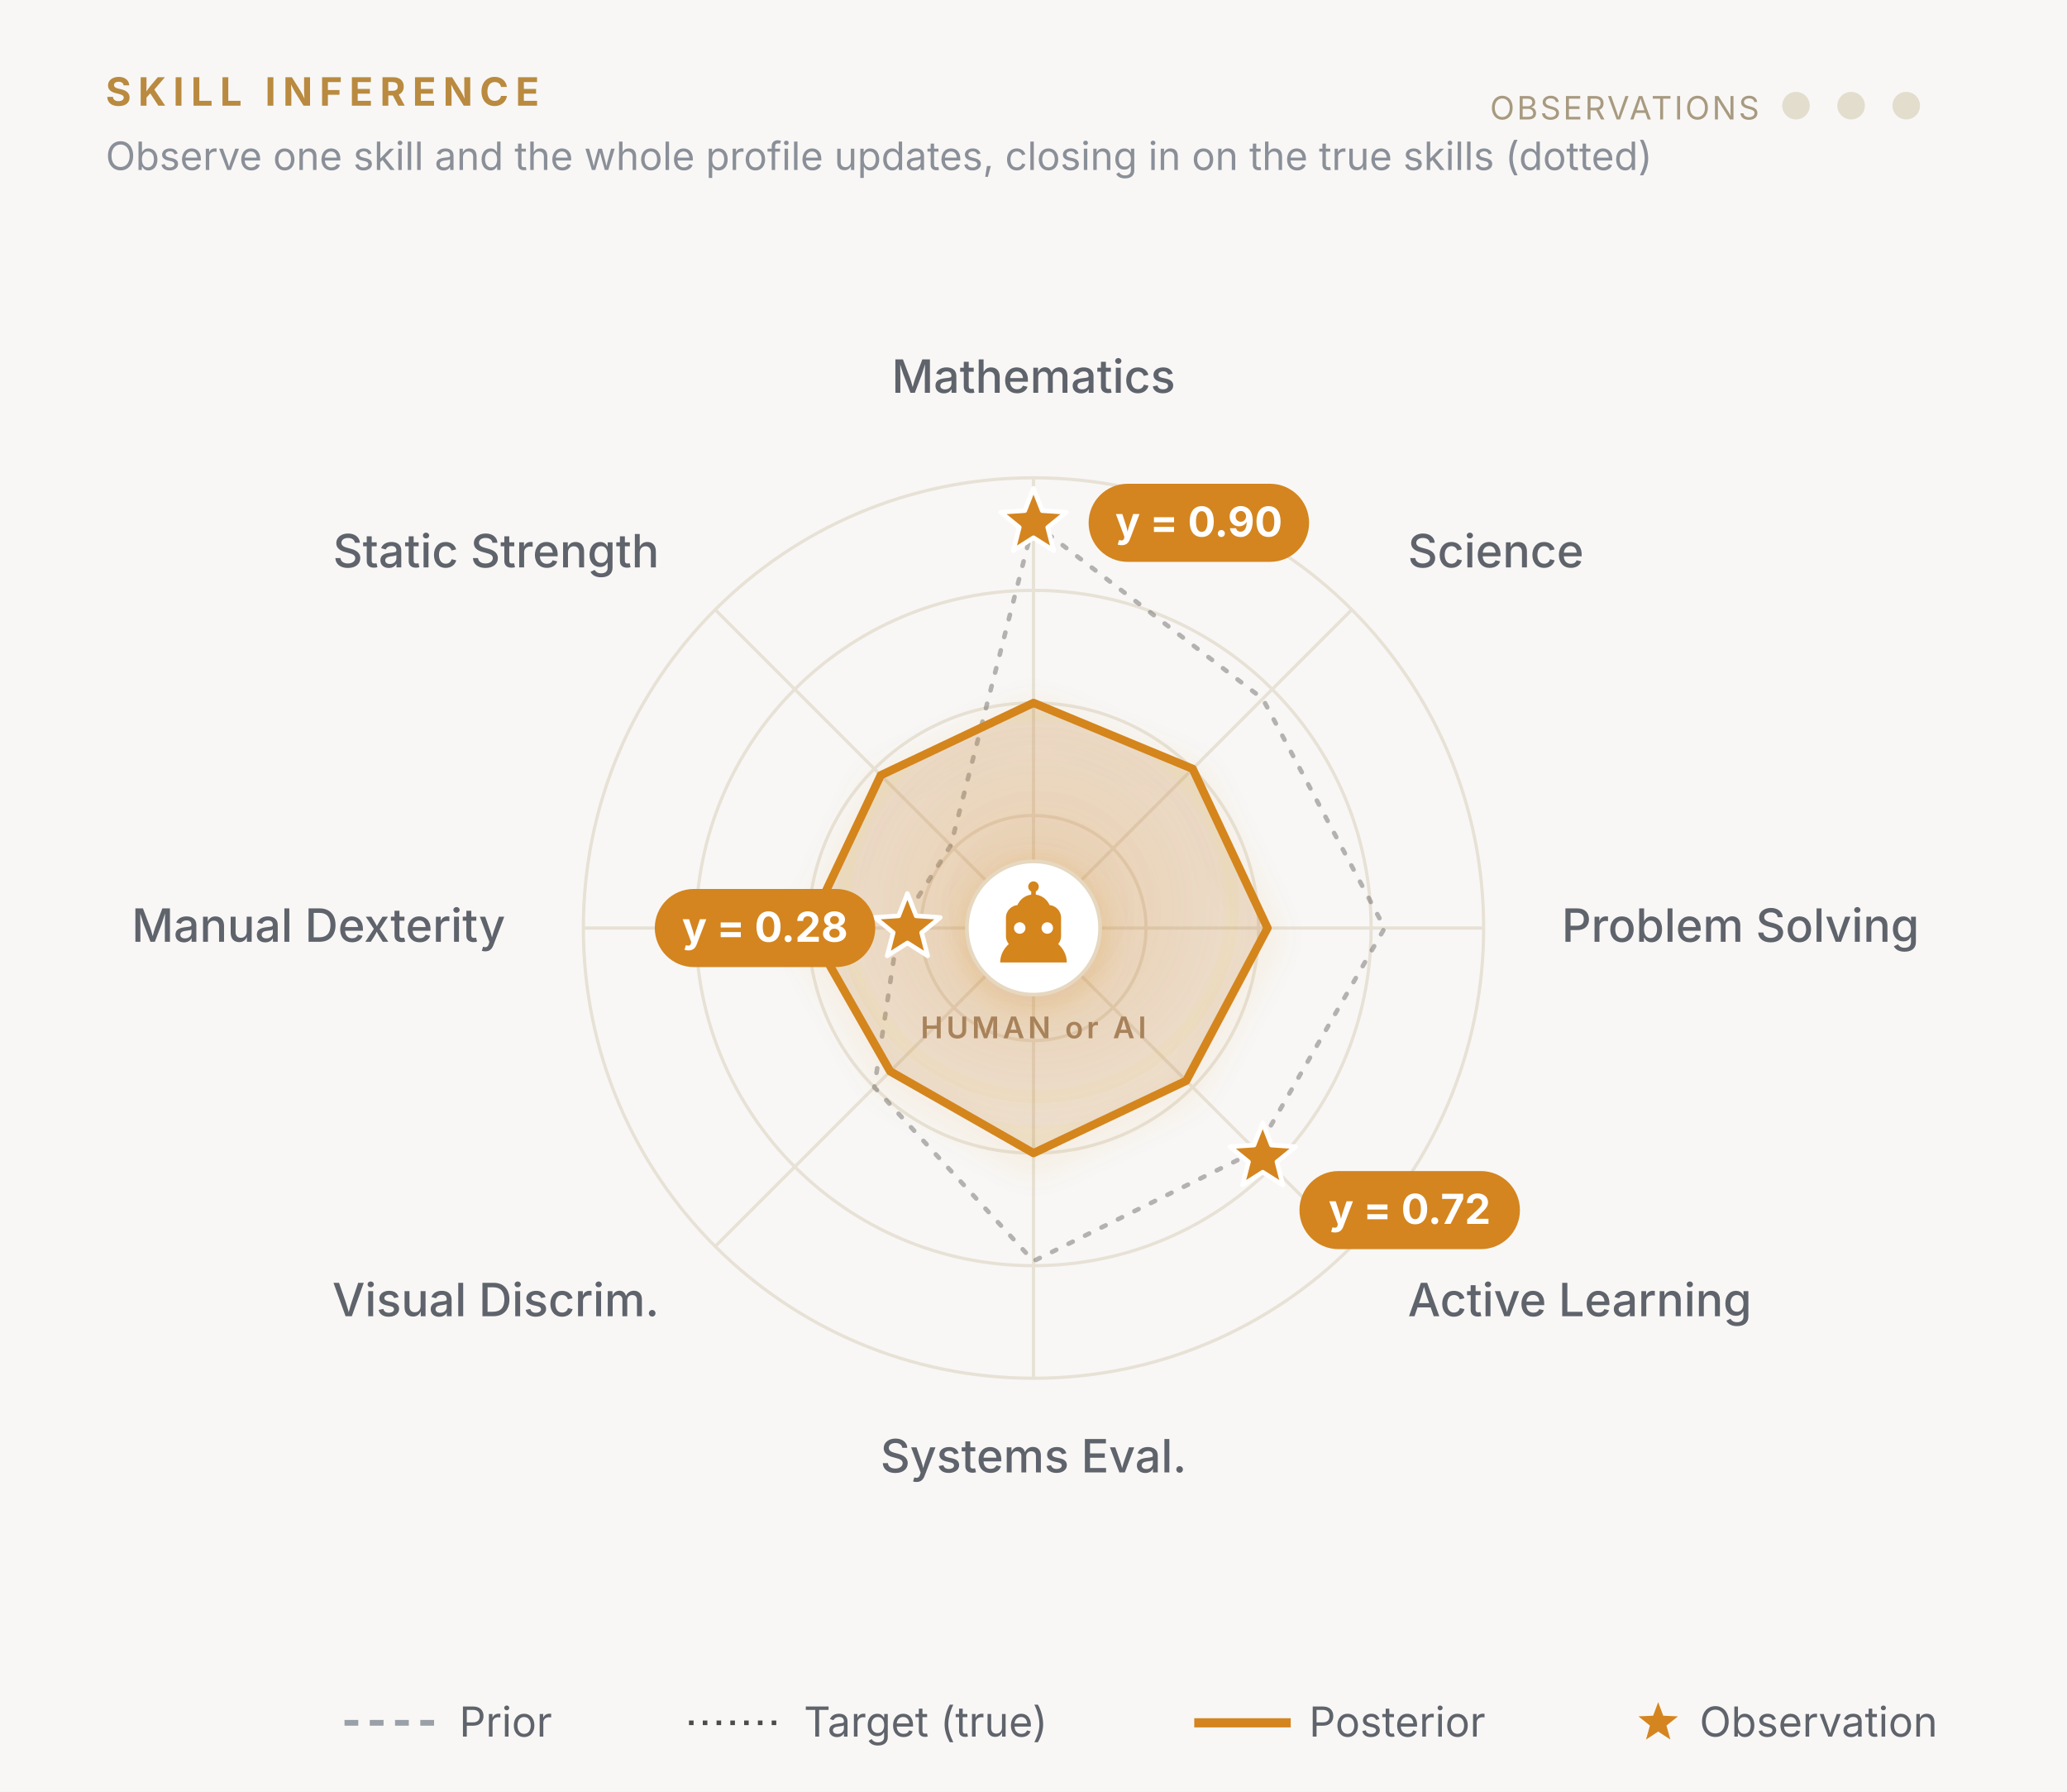
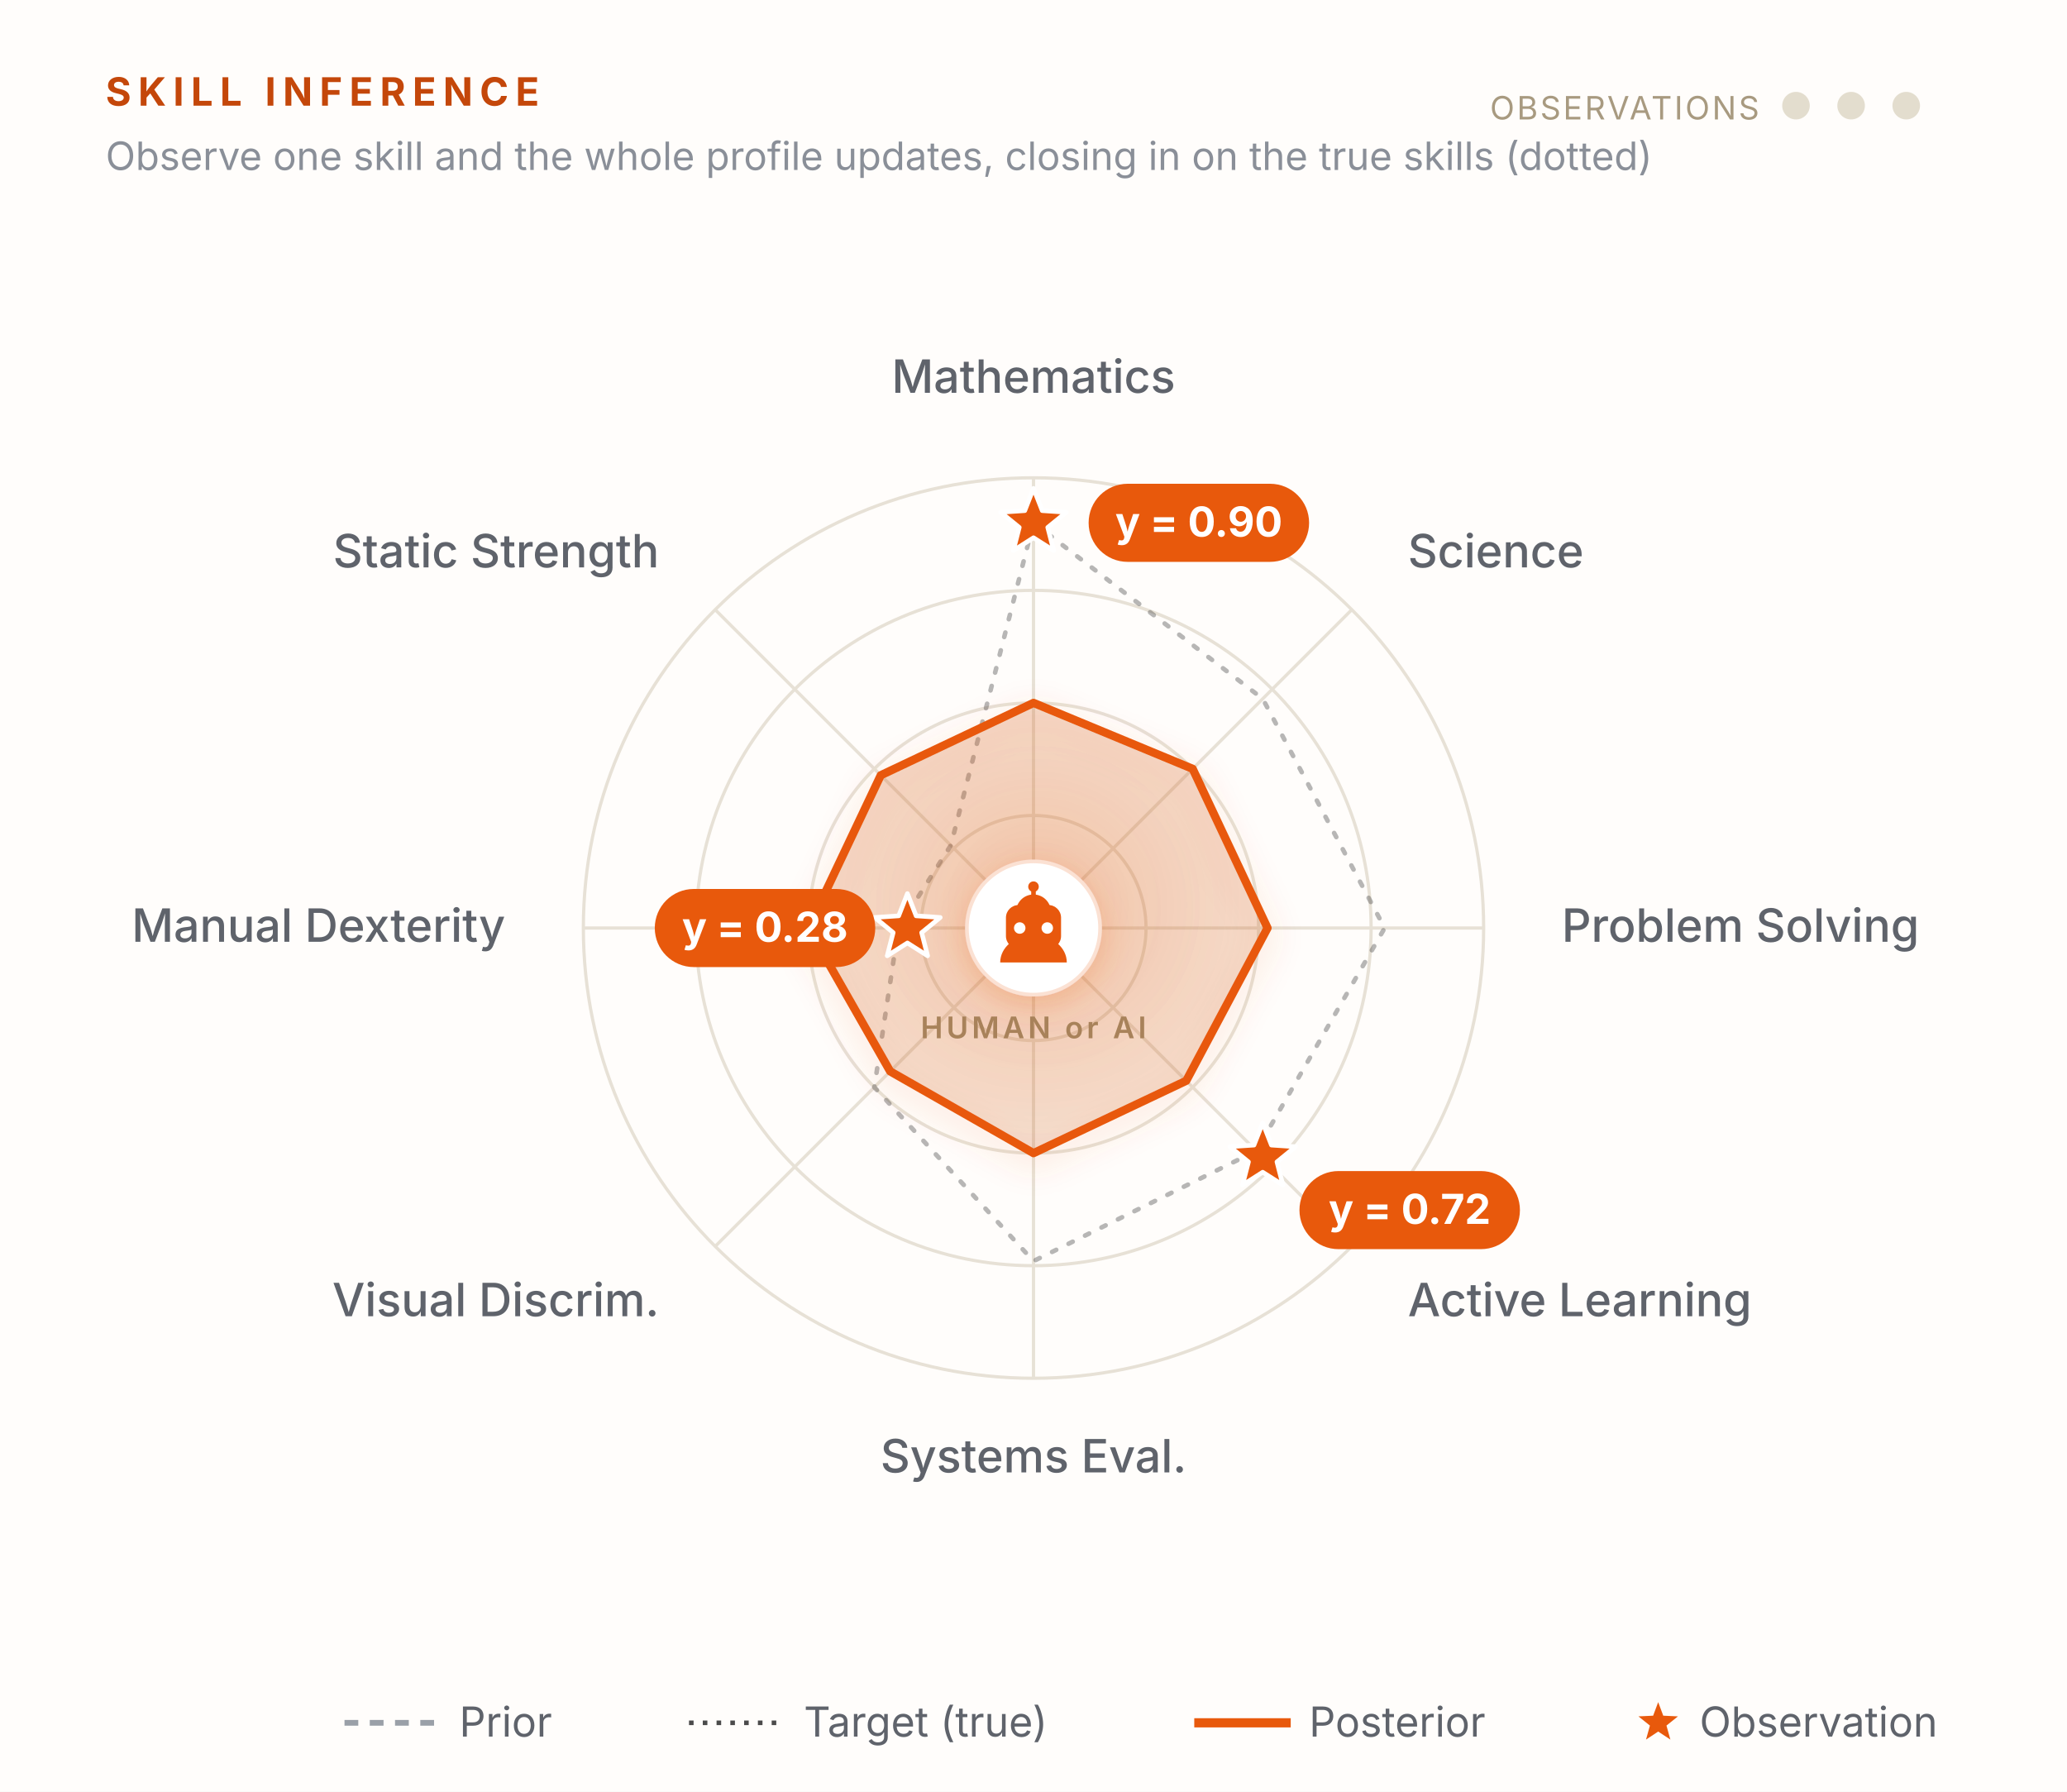
<svg xmlns="http://www.w3.org/2000/svg" viewBox="0 0 900 780" preserveAspectRatio="xMidYMid meet" font-family="Inter, system-ui, -apple-system, sans-serif">
  <defs>
    <radialGradient id="postFill" cx="0.5" cy="0.45" r="0.65">
-       <stop offset="0" stop-color="#d4851f" stop-opacity="0.28" />
-       <stop offset="1" stop-color="#d4851f" stop-opacity="0.10" />
+       <stop offset="0" stop-color="#E8590C" stop-opacity="0.28" />
+       <stop offset="1" stop-color="#E8590C" stop-opacity="0.10" />
    </radialGradient>
    <filter id="soft" x="-30%" y="-30%" width="160%" height="160%">
-       <feDropShadow dx="0" dy="4" stdDeviation="7" flood-color="#d4851f" flood-opacity="0.22" />
+       <feDropShadow dx="0" dy="4" stdDeviation="7" flood-color="#E8590C" flood-opacity="0.22" />
    </filter>
  </defs>
-   <rect width="900" height="780" fill="#f8f7f5" />
-   <text x="46" y="46" fill="#b98a3f" font-size="17" font-weight="700" letter-spacing="3">SKILL INFERENCE</text>
+   <rect width="900" height="780" fill="#FFFDFB" />
+   <text x="46" y="46" fill="#C4470A" font-size="17" font-weight="700" letter-spacing="3">SKILL INFERENCE</text>
  <text x="46" y="74" fill="#8a8f98" font-size="17">Observe one skill and the whole profile updates, closing in on the true skills (dotted)</text>
  <text x="766" y="52" text-anchor="end" fill="#a89a80" font-size="14" letter-spacing="1">OBSERVATIONS</text>
  <circle cx="782" cy="46" r="6" fill="#e3ddce">
-     <animate attributeName="fill" dur="9s" repeatCount="indefinite" keyTimes="0;0.16;0.20;0.94;1" values="#e3ddce;#e3ddce;#d4851f;#d4851f;#e3ddce" />
+     <animate attributeName="fill" dur="9s" repeatCount="indefinite" keyTimes="0;0.16;0.20;0.94;1" values="#e3ddce;#e3ddce;#E8590C;#E8590C;#e3ddce" />
  </circle>
  <circle cx="806" cy="46" r="6" fill="#e3ddce">
-     <animate attributeName="fill" dur="9s" repeatCount="indefinite" keyTimes="0;0.38;0.42;0.94;1" values="#e3ddce;#e3ddce;#d4851f;#d4851f;#e3ddce" />
+     <animate attributeName="fill" dur="9s" repeatCount="indefinite" keyTimes="0;0.38;0.42;0.94;1" values="#e3ddce;#e3ddce;#E8590C;#E8590C;#e3ddce" />
  </circle>
  <circle cx="830" cy="46" r="6" fill="#e3ddce">
-     <animate attributeName="fill" dur="9s" repeatCount="indefinite" keyTimes="0;0.60;0.64;0.94;1" values="#e3ddce;#e3ddce;#d4851f;#d4851f;#e3ddce" />
+     <animate attributeName="fill" dur="9s" repeatCount="indefinite" keyTimes="0;0.60;0.64;0.94;1" values="#e3ddce;#e3ddce;#E8590C;#E8590C;#e3ddce" />
  </circle>
  <g fill="none" stroke="#e7e1d6" stroke-width="1.4">
    <circle cx="450" cy="404" r="49.0" />
    <circle cx="450" cy="404" r="98.0" />
    <circle cx="450" cy="404" r="147.0" />
    <circle cx="450" cy="404" r="196.0" />
  </g>
  <g stroke="#e7e1d6" stroke-width="1.4">
    <line x1="450" y1="404" x2="450.0" y2="208.0" />
    <line x1="450" y1="404" x2="588.6" y2="265.4" />
    <line x1="450" y1="404" x2="646.0" y2="404.0" />
    <line x1="450" y1="404" x2="588.6" y2="542.6" />
    <line x1="450" y1="404" x2="450.0" y2="600.0" />
    <line x1="450" y1="404" x2="311.4" y2="542.6" />
    <line x1="450" y1="404" x2="254.0" y2="404.0" />
    <line x1="450" y1="404" x2="311.4" y2="265.4" />
  </g>
  <g fill="#5f636b" font-size="20" font-weight="500">
    <text x="450" y="171" text-anchor="middle">Mathematics</text>
    <text x="613" y="247" text-anchor="start">Science</text>
    <text x="680" y="410" text-anchor="start">Problem Solving</text>
    <text x="613" y="573" text-anchor="start">Active Learning</text>
    <text x="450" y="641" text-anchor="middle">Systems Eval.</text>
    <text x="287" y="573" text-anchor="end">Visual Discrim.</text>
    <text x="220" y="410" text-anchor="end">Manual Dexterity</text>
    <text x="287" y="247" text-anchor="end">Static Strength</text>
  </g>
  <polygon points="450.0,227.6 549.8,304.2 602.9,404.0 547.0,501.0 450.0,549.0 380.7,473.3 391.2,404.0 414.0,368.0" fill="none" stroke="#4b4b4b" stroke-width="2" stroke-dasharray="2 6" stroke-linejoin="round" stroke-linecap="round" opacity="0.4" />
  <polygon points="450.0,306.0 519.3,334.7 551.9,404.0 516.5,470.5 450.0,502.0 387.6,466.4 352.0,404.0 383.5,337.5" fill="#9aa0a8" fill-opacity="0.08" stroke="#9aa0a8" stroke-width="2.4" stroke-dasharray="7 6" stroke-linejoin="round" />
-   <polygon fill="url(#postFill)" stroke="#d4851f" stroke-width="3.6" stroke-linejoin="round" filter="url(#soft)" points="450.0,306.0 519.3,334.7 551.9,404.0 516.5,470.5 450.0,502.0 387.6,466.4 352.0,404.0 383.5,337.5">
+   <polygon fill="url(#postFill)" stroke="#E8590C" stroke-width="3.6" stroke-linejoin="round" filter="url(#soft)" points="450.0,306.0 519.3,334.7 551.9,404.0 516.5,470.5 450.0,502.0 387.6,466.4 352.0,404.0 383.5,337.5">
    <animate attributeName="points" dur="9s" repeatCount="indefinite" calcMode="spline" keyTimes="0;0.08;0.20;0.30;0.42;0.52;0.64;0.86;1" keySplines="0.4 0 0.2 1;0.4 0 0.2 1;0.4 0 0.2 1;0.4 0 0.2 1;0.4 0 0.2 1;0.4 0 0.2 1;0.4 0 0.2 1;0.4 0 0.2 1" values="450.0,306.0 519.3,334.7 551.9,404.0 516.5,470.5 450.0,502.0 387.6,466.4 352.0,404.0 383.5,337.5;450.0,306.0 519.3,334.7 551.9,404.0 516.5,470.5 450.0,502.0 387.6,466.4 352.0,404.0 383.5,337.5;450.0,237.4 535.9,318.1 575.4,404.0 533.2,487.2 450.0,525.5 382.1,471.9 367.7,404.0 394.6,348.6;450.0,237.4 535.9,318.1 575.4,404.0 533.2,487.2 450.0,525.5 382.1,471.9 367.7,404.0 394.6,348.6;450.0,235.4 540.1,313.9 581.3,404.0 537.3,491.3 450.0,531.4 380.7,473.3 389.2,404.0 408.4,362.4;450.0,235.4 540.1,313.9 581.3,404.0 537.3,491.3 450.0,531.4 380.7,473.3 389.2,404.0 408.4,362.4;450.0,229.6 548.4,305.6 600.9,404.0 548.4,502.4 450.0,547.1 380.7,473.3 391.2,404.0 412.6,366.6;450.0,229.6 548.4,305.6 600.9,404.0 548.4,502.4 450.0,547.1 380.7,473.3 391.2,404.0 412.6,366.6;450.0,306.0 519.3,334.7 551.9,404.0 516.5,470.5 450.0,502.0 387.6,466.4 352.0,404.0 383.5,337.5" />
  </polygon>
  <g>
    <animate attributeName="opacity" dur="9s" repeatCount="indefinite" keyTimes="0;0.16;0.20;0.94;1" values="0;0;1;1;0" />
-     <circle cx="450.0" cy="227.6" r="7" fill="#d4851f" opacity="0.5">
+     <circle cx="450.0" cy="227.6" r="7" fill="#E8590C" opacity="0.5">
      <animate attributeName="r" dur="1.6s" repeatCount="indefinite" values="7;24;7" />
      <animate attributeName="opacity" dur="1.6s" repeatCount="indefinite" values="0.5;0;0.5" />
    </circle>
-     <polygon points="450.0,212.6 453.8,222.3 464.3,223.0 456.2,229.6 458.8,239.7 450.0,234.1 441.2,239.7 443.8,229.6 435.7,223.0 446.2,222.3" fill="#d4851f" stroke="#ffffff" stroke-width="2" stroke-linejoin="round" />
+     <polygon points="450.0,212.6 453.8,222.3 464.3,223.0 456.2,229.6 458.8,239.7 450.0,234.1 441.2,239.7 443.8,229.6 435.7,223.0 446.2,222.3" fill="#E8590C" stroke="#ffffff" stroke-width="2" stroke-linejoin="round" />
    <g transform="translate(474.0,210.6)">
-       <rect x="0" y="0" width="96" height="34" rx="17.0" fill="#d4851f" />
+       <rect x="0" y="0" width="96" height="34" rx="17.0" fill="#E8590C" />
      <text x="48.0" y="23" text-anchor="middle" fill="#ffffff" font-size="18" font-weight="700">y = 0.90</text>
    </g>
  </g>
  <g>
    <animate attributeName="opacity" dur="9s" repeatCount="indefinite" keyTimes="0;0.38;0.42;0.94;1" values="0;0;1;1;0" />
-     <circle cx="395.1" cy="404.0" r="7" fill="#d4851f" opacity="0.5">
+     <circle cx="395.1" cy="404.0" r="7" fill="#E8590C" opacity="0.5">
      <animate attributeName="r" dur="1.6s" repeatCount="indefinite" values="7;24;7" />
      <animate attributeName="opacity" dur="1.6s" repeatCount="indefinite" values="0.5;0;0.5" />
    </circle>
-     <polygon points="395.1,389.0 398.9,398.7 409.4,399.4 401.3,406.0 403.9,416.1 395.1,410.5 386.3,416.1 388.9,406.0 380.9,399.4 391.3,398.7" fill="#d4851f" stroke="#ffffff" stroke-width="2" stroke-linejoin="round" />
+     <polygon points="395.1,389.0 398.9,398.7 409.4,399.4 401.3,406.0 403.9,416.1 395.1,410.5 386.3,416.1 388.9,406.0 380.9,399.4 391.3,398.7" fill="#E8590C" stroke="#ffffff" stroke-width="2" stroke-linejoin="round" />
    <g transform="translate(285.1,387.0)">
-       <rect x="0" y="0" width="96" height="34" rx="17.0" fill="#d4851f" />
+       <rect x="0" y="0" width="96" height="34" rx="17.0" fill="#E8590C" />
      <text x="48.0" y="23" text-anchor="middle" fill="#ffffff" font-size="18" font-weight="700">y = 0.28</text>
    </g>
  </g>
  <g>
    <animate attributeName="opacity" dur="9s" repeatCount="indefinite" keyTimes="0;0.60;0.64;0.94;1" values="0;0;1;1;0" />
-     <circle cx="549.8" cy="503.8" r="7" fill="#d4851f" opacity="0.5">
+     <circle cx="549.8" cy="503.8" r="7" fill="#E8590C" opacity="0.5">
      <animate attributeName="r" dur="1.6s" repeatCount="indefinite" values="7;24;7" />
      <animate attributeName="opacity" dur="1.6s" repeatCount="indefinite" values="0.5;0;0.5" />
    </circle>
-     <polygon points="549.8,488.8 553.6,498.5 564.1,499.2 556.0,505.8 558.6,515.9 549.8,510.3 541.0,515.9 543.6,505.8 535.5,499.2 546.0,498.5" fill="#d4851f" stroke="#ffffff" stroke-width="2" stroke-linejoin="round" />
+     <polygon points="549.8,488.8 553.6,498.5 564.1,499.2 556.0,505.8 558.6,515.9 549.8,510.3 541.0,515.9 543.6,505.8 535.5,499.2 546.0,498.5" fill="#E8590C" stroke="#ffffff" stroke-width="2" stroke-linejoin="round" />
    <g transform="translate(565.8,509.8)">
-       <rect x="0" y="0" width="96" height="34" rx="17.0" fill="#d4851f" />
+       <rect x="0" y="0" width="96" height="34" rx="17.0" fill="#E8590C" />
      <text x="48.0" y="23" text-anchor="middle" fill="#ffffff" font-size="18" font-weight="700">y = 0.72</text>
    </g>
  </g>
  <g filter="url(#soft)">
-     <circle cx="450" cy="404" r="29" fill="#ffffff" stroke="#e6d7bf" stroke-width="1.6" />
+     <circle cx="450" cy="404" r="29" fill="#ffffff" stroke="#FBE1D3" stroke-width="1.6" />
    <g>
      <animate attributeName="opacity" dur="4.5s" repeatCount="indefinite" keyTimes="0;0.42;0.5;0.92;1" values="1;1;0;0;1" />
-       <circle cx="450" cy="397" r="7.6" fill="#d4851f" />
-       <path d="M435.5 419 a14.5 12 0 0 1 29 0 Z" fill="#d4851f" />
+       <circle cx="450" cy="397" r="7.6" fill="#E8590C" />
+       <path d="M435.5 419 a14.5 12 0 0 1 29 0 Z" fill="#E8590C" />
    </g>
    <g>
      <animate attributeName="opacity" dur="4.5s" repeatCount="indefinite" keyTimes="0;0.42;0.5;0.92;1" values="0;0;1;1;0" />
-       <line x1="450" y1="392" x2="450" y2="387" stroke="#d4851f" stroke-width="2" />
-       <circle cx="450" cy="386" r="2.3" fill="#d4851f" />
-       <rect x="438" y="394" width="24" height="19" rx="5.5" fill="#d4851f" />
+       <line x1="450" y1="392" x2="450" y2="387" stroke="#E8590C" stroke-width="2" />
+       <circle cx="450" cy="386" r="2.3" fill="#E8590C" />
+       <rect x="438" y="394" width="24" height="19" rx="5.5" fill="#E8590C" />
      <circle cx="444" cy="404" r="2.5" fill="#ffffff" />
      <circle cx="456" cy="404" r="2.5" fill="#ffffff" />
    </g>
  </g>
  <text x="450" y="452" text-anchor="middle" fill="#a8825a" font-size="13" font-weight="600" letter-spacing="1.5">HUMAN or AI</text>
  <g font-size="18" fill="#5f636b">
    <line x1="150" y1="750" x2="192" y2="750" stroke="#9aa0a8" stroke-width="2.5" stroke-dasharray="6 5" />
    <text x="200" y="756" text-anchor="start">Prior</text>
    <line x1="300" y1="750" x2="342" y2="750" stroke="#4b4b4b" stroke-width="2" stroke-dasharray="2 4" />
    <text x="350" y="756" text-anchor="start">Target (true)</text>
-     <line x1="520" y1="750" x2="562" y2="750" stroke="#d4851f" stroke-width="4" />
+     <line x1="520" y1="750" x2="562" y2="750" stroke="#E8590C" stroke-width="4" />
    <text x="570" y="756" text-anchor="start">Posterior</text>
-     <polygon points="722.0,741.0 724.2,746.9 730.6,747.2 725.6,751.2 727.3,757.3 722.0,753.8 716.7,757.3 718.4,751.2 713.4,747.2 719.8,746.9" fill="#d4851f" />
+     <polygon points="722.0,741.0 724.2,746.9 730.6,747.2 725.6,751.2 727.3,757.3 722.0,753.8 716.7,757.3 718.4,751.2 713.4,747.2 719.8,746.9" fill="#E8590C" />
    <text x="740" y="756" text-anchor="start">Observation</text>
  </g>
</svg>
